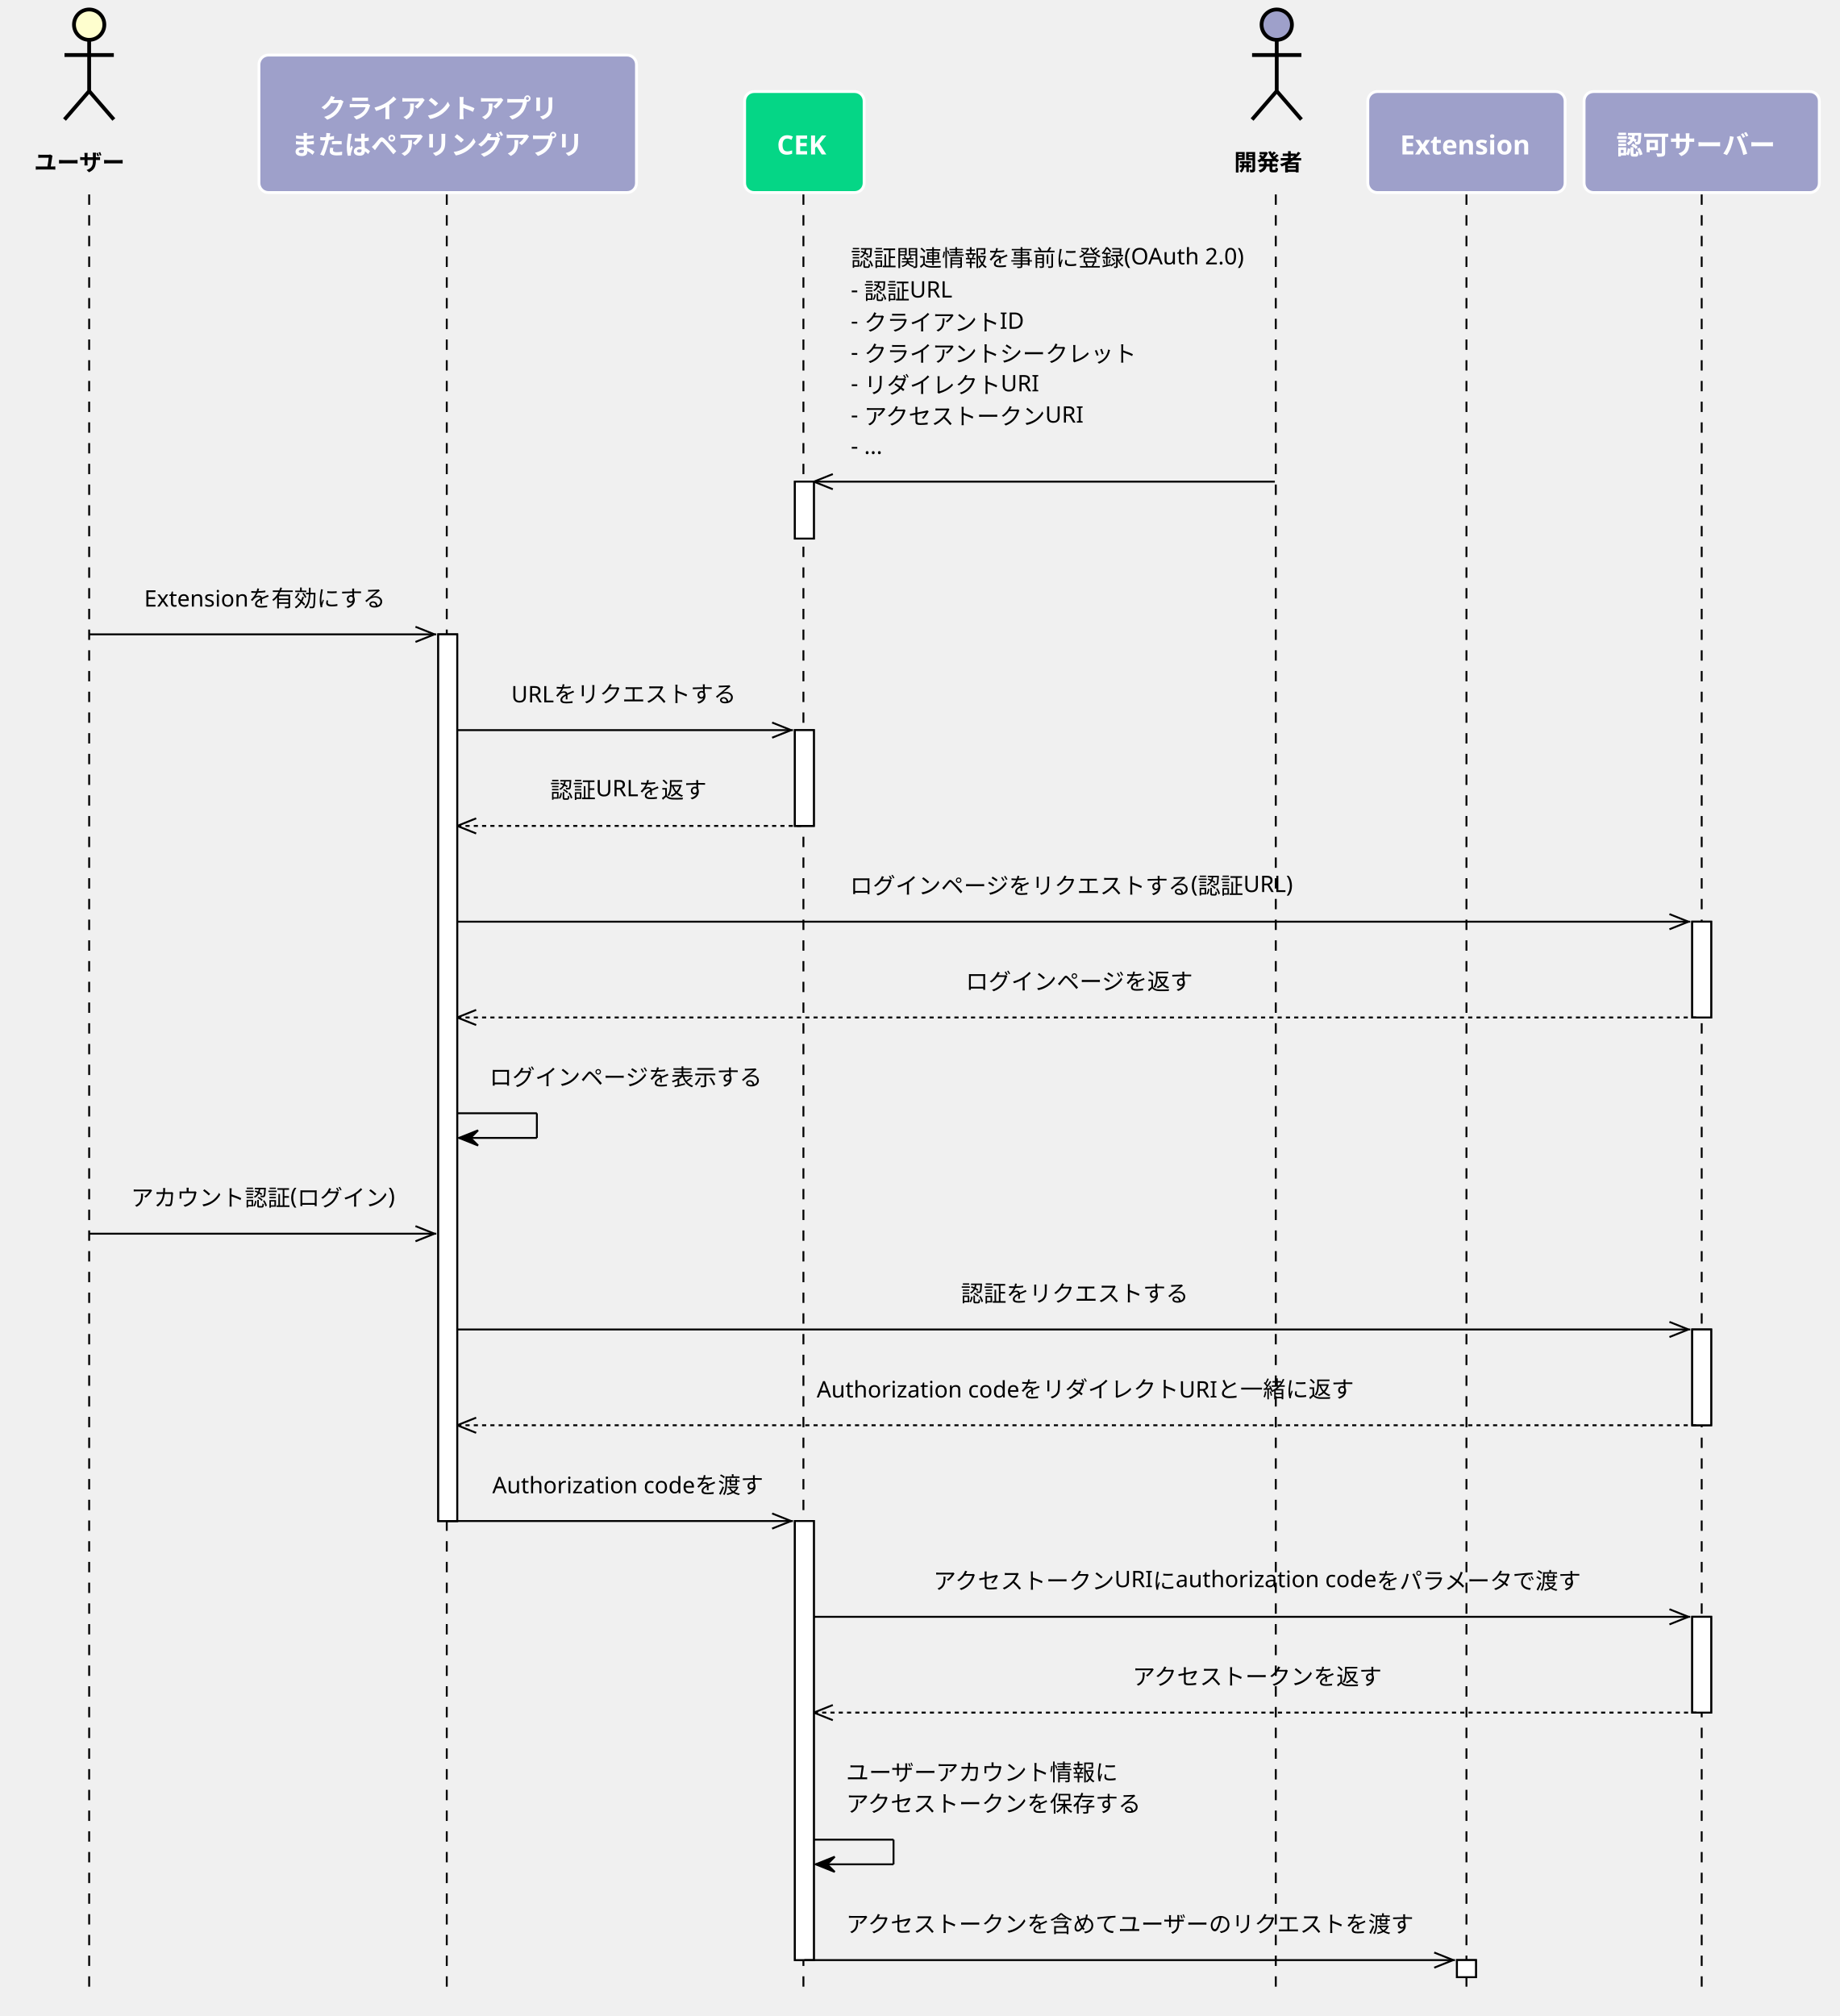
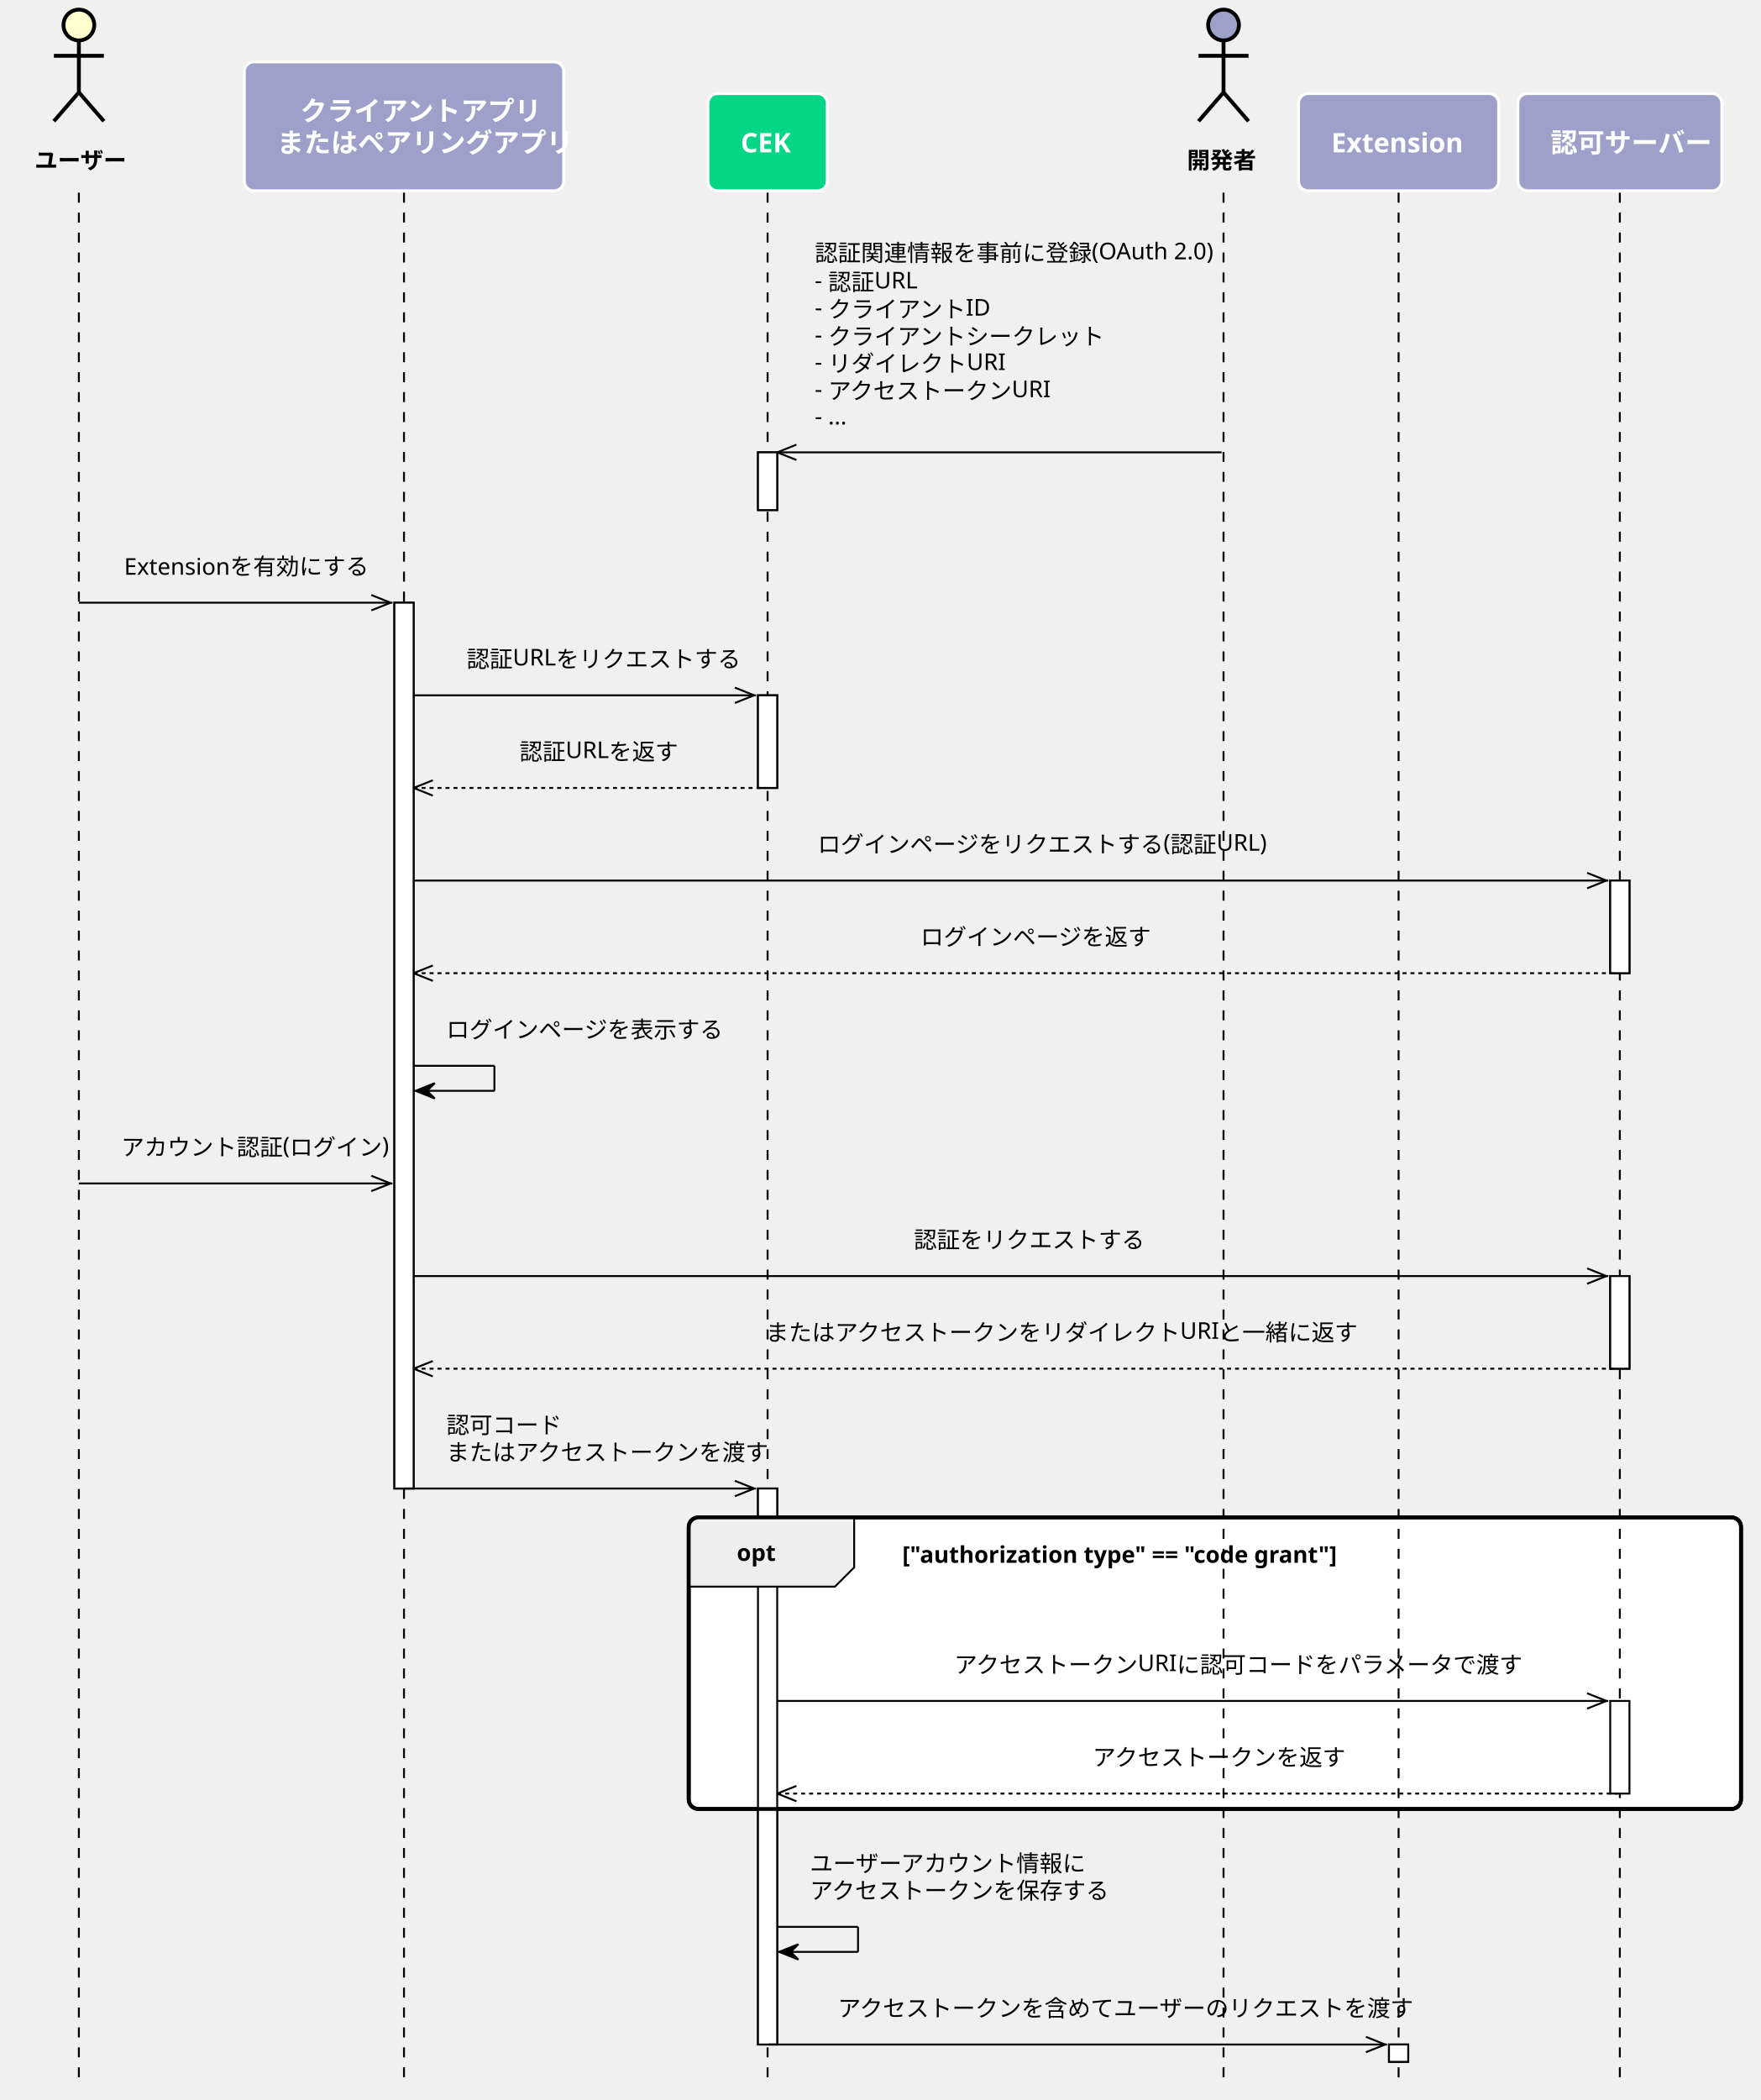
- <svg xmlns="http://www.w3.org/2000/svg" contentScriptType="application/ecmascript" contentStyleType="text/css" height="973.403px" preserveAspectRatio="none" style="width:888px;height:973px;" version="1.1" viewBox="0 0 888 973" width="888.241px" zoomAndPan="magnify">
+ <svg xmlns="http://www.w3.org/2000/svg" contentScriptType="application/ecmascript" contentStyleType="text/css" height="1053.684px" preserveAspectRatio="none" style="width:883px;height:1053px;" version="1.1" viewBox="0 0 883 1053" width="883.86px" zoomAndPan="magnify">
  <defs />
  <g>
-     <rect fill="#FFFFFF" height="427.951" style="stroke: #000000; stroke-width: 0.916;" width="9.157" x="211.53" y="306.161" />
-     <rect fill="#FFFFFF" height="27.471" style="stroke: #000000; stroke-width: 0.916;" width="9.157" x="383.684" y="232.462" />
-     <rect fill="#FFFFFF" height="46.227" style="stroke: #000000; stroke-width: 0.916;" width="9.157" x="383.684" y="352.389" />
-     <rect fill="#FFFFFF" height="211.907" style="stroke: #000000; stroke-width: 0.916;" width="9.157" x="383.684" y="734.112" />
-     <rect fill="#FFFFFF" height="8.241" style="stroke: #000000; stroke-width: 0.916;" width="9.157" x="703.267" y="946.019" />
-     <rect fill="#FFFFFF" height="46.227" style="stroke: #000000; stroke-width: 0.916;" width="9.157" x="816.816" y="444.843" />
-     <rect fill="#FFFFFF" height="46.227" style="stroke: #000000; stroke-width: 0.916;" width="9.157" x="816.816" y="641.657" />
-     <rect fill="#FFFFFF" height="46.227" style="stroke: #000000; stroke-width: 0.916;" width="9.157" x="816.816" y="780.339" />
-     <line style="stroke: #000000; stroke-width: 0.916; stroke-dasharray: 5.0,5.0;" x1="43.038" x2="43.038" y1="93.844" y2="962.502" />
-     <line style="stroke: #000000; stroke-width: 0.916; stroke-dasharray: 5.0,5.0;" x1="215.65" x2="215.65" y1="93.844" y2="962.502" />
-     <line style="stroke: #000000; stroke-width: 0.916; stroke-dasharray: 5.0,5.0;" x1="387.804" x2="387.804" y1="93.844" y2="962.502" />
-     <line style="stroke: #000000; stroke-width: 0.916; stroke-dasharray: 5.0,5.0;" x1="615.817" x2="615.817" y1="93.844" y2="962.502" />
-     <line style="stroke: #000000; stroke-width: 0.916; stroke-dasharray: 5.0,5.0;" x1="707.846" x2="707.846" y1="93.844" y2="962.502" />
-     <line style="stroke: #000000; stroke-width: 0.916; stroke-dasharray: 5.0,5.0;" x1="821.394" x2="821.394" y1="93.844" y2="962.502" />
-     <text fill="#000000" font-family="sans-serif" font-size="10.989" font-weight="bold" lengthAdjust="spacingAndGlyphs" textLength="47.617" x="16.483" y="82.273">ユーザー</text>
-     <ellipse cx="43.038" cy="11.904" fill="#FEFECE" rx="7.326" ry="7.326" style="stroke: #000000; stroke-width: 1.831;" />
-     <path d="M43.038,19.23 L43.038,43.954 M31.134,26.556 L54.943,26.556 M43.038,43.954 L31.134,57.69 M43.038,43.954 L54.943,57.69 " fill="none" style="stroke: #000000; stroke-width: 1.831;" />
-     <rect fill="#9EA0CA" height="66.352" rx="4.579" ry="4.579" style="stroke: #FFFFFF; stroke-width: 1.374;" width="182.227" x="124.995" y="26.577" />
-     <text fill="#FFFFFF" font-family="sans-serif" font-size="12.82" font-weight="bold" lengthAdjust="spacingAndGlyphs" textLength="123.621" x="154.298" y="56.936">クライアントアプリ</text>
-     <text fill="#FFFFFF" font-family="sans-serif" font-size="12.82" font-weight="bold" lengthAdjust="spacingAndGlyphs" textLength="151.093" x="140.562" y="74.545">またはペアリングアプリ</text>
-     <rect fill="#05D686" height="48.743" rx="4.579" ry="4.579" style="stroke: #FFFFFF; stroke-width: 1.374;" width="57.69" x="359.417" y="44.186" />
-     <text fill="#FFFFFF" font-family="sans-serif" font-size="12.82" font-weight="bold" lengthAdjust="spacingAndGlyphs" textLength="26.556" x="374.984" y="74.545">CEK</text>
-     <text fill="#000000" font-family="sans-serif" font-size="10.989" font-weight="bold" lengthAdjust="spacingAndGlyphs" textLength="35.713" x="595.671" y="82.273">開発者</text>
-     <ellipse cx="616.275" cy="11.904" fill="#9EA0CA" rx="7.326" ry="7.326" style="stroke: #000000; stroke-width: 1.831;" />
-     <path d="M616.275,19.23 L616.275,43.954 M604.37,26.556 L628.179,26.556 M616.275,43.954 L604.37,57.69 M616.275,43.954 L628.179,57.69 " fill="none" style="stroke: #000000; stroke-width: 1.831;" />
-     <rect fill="#9EA0CA" height="48.743" rx="4.579" ry="4.579" style="stroke: #FFFFFF; stroke-width: 1.374;" width="95.234" x="660.229" y="44.186" />
-     <text fill="#FFFFFF" font-family="sans-serif" font-size="12.82" font-weight="bold" lengthAdjust="spacingAndGlyphs" textLength="64.1" x="675.796" y="74.545">Extension</text>
-     <rect fill="#9EA0CA" height="48.743" rx="4.579" ry="4.579" style="stroke: #FFFFFF; stroke-width: 1.374;" width="113.548" x="764.62" y="44.186" />
-     <text fill="#FFFFFF" font-family="sans-serif" font-size="12.82" font-weight="bold" lengthAdjust="spacingAndGlyphs" textLength="82.414" x="780.187" y="74.545">認可サーバー</text>
-     <rect fill="#FFFFFF" height="427.951" style="stroke: #000000; stroke-width: 0.916;" width="9.157" x="211.53" y="306.161" />
-     <rect fill="#FFFFFF" height="27.471" style="stroke: #000000; stroke-width: 0.916;" width="9.157" x="383.684" y="232.462" />
-     <rect fill="#FFFFFF" height="46.227" style="stroke: #000000; stroke-width: 0.916;" width="9.157" x="383.684" y="352.389" />
-     <rect fill="#FFFFFF" height="211.907" style="stroke: #000000; stroke-width: 0.916;" width="9.157" x="383.684" y="734.112" />
-     <rect fill="#FFFFFF" height="8.241" style="stroke: #000000; stroke-width: 0.916;" width="9.157" x="703.267" y="946.019" />
-     <rect fill="#FFFFFF" height="46.227" style="stroke: #000000; stroke-width: 0.916;" width="9.157" x="816.816" y="444.843" />
-     <rect fill="#FFFFFF" height="46.227" style="stroke: #000000; stroke-width: 0.916;" width="9.157" x="816.816" y="641.657" />
-     <rect fill="#FFFFFF" height="46.227" style="stroke: #000000; stroke-width: 0.916;" width="9.157" x="816.816" y="780.339" />
-     <line style="stroke: #000000; stroke-width: 0.916;" x1="392.841" x2="401.998" y1="232.462" y2="228.799" />
-     <line style="stroke: #000000; stroke-width: 0.916;" x1="392.841" x2="401.998" y1="232.462" y2="236.125" />
-     <line style="stroke: #000000; stroke-width: 0.916;" x1="392.841" x2="615.359" y1="232.462" y2="232.462" />
-     <text fill="#000000" font-family="sans-serif" font-size="10.989" lengthAdjust="spacingAndGlyphs" textLength="187.721" x="410.697" y="128.5">認証関連情報を事前に登録(OAuth 2.0)</text>
-     <text fill="#000000" font-family="sans-serif" font-size="10.989" lengthAdjust="spacingAndGlyphs" textLength="51.28" x="410.697" y="143.593">- 認証URL</text>
-     <text fill="#000000" font-family="sans-serif" font-size="10.989" lengthAdjust="spacingAndGlyphs" textLength="83.33" x="410.697" y="158.687">- クライアントID</text>
-     <text fill="#000000" font-family="sans-serif" font-size="10.989" lengthAdjust="spacingAndGlyphs" textLength="138.273" x="410.697" y="173.78">- クライアントシークレット</text>
-     <text fill="#000000" font-family="sans-serif" font-size="10.989" lengthAdjust="spacingAndGlyphs" textLength="91.571" x="410.697" y="188.873">- リダイレクトURI</text>
-     <text fill="#000000" font-family="sans-serif" font-size="10.989" lengthAdjust="spacingAndGlyphs" textLength="113.548" x="410.697" y="203.966">- アクセストークンURI</text>
-     <text fill="#000000" font-family="sans-serif" font-size="10.989" lengthAdjust="spacingAndGlyphs" textLength="14.651" x="410.697" y="219.059">- ...</text>
-     <line style="stroke: #000000; stroke-width: 0.916;" x1="209.698" x2="200.541" y1="306.161" y2="302.498" />
-     <line style="stroke: #000000; stroke-width: 0.916;" x1="209.698" x2="200.541" y1="306.161" y2="309.824" />
-     <line style="stroke: #000000; stroke-width: 0.916;" x1="43.038" x2="210.614" y1="306.161" y2="306.161" />
-     <text fill="#000000" font-family="sans-serif" font-size="10.989" lengthAdjust="spacingAndGlyphs" textLength="115.38" x="69.594" y="292.758">Extensionを有効にする</text>
-     <line style="stroke: #000000; stroke-width: 0.916;" x1="381.852" x2="372.695" y1="352.389" y2="348.726" />
-     <line style="stroke: #000000; stroke-width: 0.916;" x1="381.852" x2="372.695" y1="352.389" y2="356.051" />
-     <line style="stroke: #000000; stroke-width: 0.916;" x1="220.687" x2="382.768" y1="352.389" y2="352.389" />
-     <text fill="#000000" font-family="sans-serif" font-size="10.989" lengthAdjust="spacingAndGlyphs" textLength="110.801" x="246.785" y="338.985">URLをリクエストする</text>
-     <line style="stroke: #000000; stroke-width: 0.916;" x1="220.687" x2="229.844" y1="398.616" y2="394.953" />
-     <line style="stroke: #000000; stroke-width: 0.916;" x1="220.687" x2="229.844" y1="398.616" y2="402.279" />
-     <line style="stroke: #000000; stroke-width: 0.916; stroke-dasharray: 2.0,2.0;" x1="220.687" x2="387.346" y1="398.616" y2="398.616" />
-     <text fill="#000000" font-family="sans-serif" font-size="10.989" lengthAdjust="spacingAndGlyphs" textLength="77.836" x="265.557" y="385.213">認証URLを返す</text>
-     <line style="stroke: #000000; stroke-width: 0.916;" x1="814.984" x2="805.827" y1="444.843" y2="441.18" />
-     <line style="stroke: #000000; stroke-width: 0.916;" x1="814.984" x2="805.827" y1="444.843" y2="448.506" />
-     <line style="stroke: #000000; stroke-width: 0.916;" x1="220.687" x2="815.9" y1="444.843" y2="444.843" />
-     <text fill="#000000" font-family="sans-serif" font-size="10.989" lengthAdjust="spacingAndGlyphs" textLength="217.024" x="410.239" y="431.44">ログインページをリクエストする(認証URL)</text>
-     <line style="stroke: #000000; stroke-width: 0.916;" x1="220.687" x2="229.844" y1="491.071" y2="487.408" />
-     <line style="stroke: #000000; stroke-width: 0.916;" x1="220.687" x2="229.844" y1="491.071" y2="494.733" />
-     <line style="stroke: #000000; stroke-width: 0.916; stroke-dasharray: 2.0,2.0;" x1="220.687" x2="820.479" y1="491.071" y2="491.071" />
-     <text fill="#000000" font-family="sans-serif" font-size="10.989" lengthAdjust="spacingAndGlyphs" textLength="109.885" x="466.098" y="477.668">ログインページを返す</text>
-     <line style="stroke: #000000; stroke-width: 0.916;" x1="220.687" x2="259.147" y1="537.298" y2="537.298" />
-     <line style="stroke: #000000; stroke-width: 0.916;" x1="259.147" x2="259.147" y1="537.298" y2="549.202" />
-     <line style="stroke: #000000; stroke-width: 0.916;" x1="221.602" x2="259.147" y1="549.202" y2="549.202" />
-     <polygon fill="#000000" points="230.76,545.539,221.602,549.202,230.76,552.865,227.097,549.202" style="stroke: #000000; stroke-width: 0.916;" />
-     <text fill="#000000" font-family="sans-serif" font-size="10.989" lengthAdjust="spacingAndGlyphs" textLength="131.863" x="236.254" y="523.895">ログインページを表示する</text>
-     <line style="stroke: #000000; stroke-width: 0.916;" x1="209.698" x2="200.541" y1="595.43" y2="591.767" />
-     <line style="stroke: #000000; stroke-width: 0.916;" x1="209.698" x2="200.541" y1="595.43" y2="599.093" />
-     <line style="stroke: #000000; stroke-width: 0.916;" x1="43.038" x2="210.614" y1="595.43" y2="595.43" />
-     <text fill="#000000" font-family="sans-serif" font-size="10.989" lengthAdjust="spacingAndGlyphs" textLength="128.2" x="63.184" y="582.027">アカウント認証(ログイン)</text>
-     <line style="stroke: #000000; stroke-width: 0.916;" x1="814.984" x2="805.827" y1="641.657" y2="637.994" />
-     <line style="stroke: #000000; stroke-width: 0.916;" x1="814.984" x2="805.827" y1="641.657" y2="645.32" />
-     <line style="stroke: #000000; stroke-width: 0.916;" x1="220.687" x2="815.9" y1="641.657" y2="641.657" />
-     <text fill="#000000" font-family="sans-serif" font-size="10.989" lengthAdjust="spacingAndGlyphs" textLength="109.885" x="463.808" y="628.254">認証をリクエストする</text>
-     <line style="stroke: #000000; stroke-width: 0.916;" x1="220.687" x2="229.844" y1="687.885" y2="684.222" />
-     <line style="stroke: #000000; stroke-width: 0.916;" x1="220.687" x2="229.844" y1="687.885" y2="691.547" />
-     <line style="stroke: #000000; stroke-width: 0.916; stroke-dasharray: 2.0,2.0;" x1="220.687" x2="820.479" y1="687.885" y2="687.885" />
-     <text fill="#000000" font-family="sans-serif" font-size="10.989" lengthAdjust="spacingAndGlyphs" textLength="253.652" x="394.214" y="674.481">Authorization codeをリダイレクトURIと一緒に返す</text>
-     <line style="stroke: #000000; stroke-width: 0.916;" x1="381.852" x2="372.695" y1="734.112" y2="730.449" />
-     <line style="stroke: #000000; stroke-width: 0.916;" x1="381.852" x2="372.695" y1="734.112" y2="737.775" />
-     <line style="stroke: #000000; stroke-width: 0.916;" x1="216.108" x2="382.768" y1="734.112" y2="734.112" />
-     <text fill="#000000" font-family="sans-serif" font-size="10.989" lengthAdjust="spacingAndGlyphs" textLength="124.537" x="237.627" y="720.709">Authorization codeを渡す</text>
-     <line style="stroke: #000000; stroke-width: 0.916;" x1="814.984" x2="805.827" y1="780.339" y2="776.677" />
-     <line style="stroke: #000000; stroke-width: 0.916;" x1="814.984" x2="805.827" y1="780.339" y2="784.002" />
-     <line style="stroke: #000000; stroke-width: 0.916;" x1="392.841" x2="815.9" y1="780.339" y2="780.339" />
-     <text fill="#000000" font-family="sans-serif" font-size="10.989" lengthAdjust="spacingAndGlyphs" textLength="308.595" x="450.531" y="766.936">アクセストークンURIにauthorization codeをパラメータで渡す</text>
-     <line style="stroke: #000000; stroke-width: 0.916;" x1="392.841" x2="401.998" y1="826.567" y2="822.904" />
-     <line style="stroke: #000000; stroke-width: 0.916;" x1="392.841" x2="401.998" y1="826.567" y2="830.23" />
-     <line style="stroke: #000000; stroke-width: 0.916; stroke-dasharray: 2.0,2.0;" x1="392.841" x2="820.479" y1="826.567" y2="826.567" />
-     <text fill="#000000" font-family="sans-serif" font-size="10.989" lengthAdjust="spacingAndGlyphs" textLength="120.874" x="546.681" y="813.164">アクセストークンを返す</text>
-     <line style="stroke: #000000; stroke-width: 0.916;" x1="392.841" x2="431.301" y1="887.887" y2="887.887" />
-     <line style="stroke: #000000; stroke-width: 0.916;" x1="431.301" x2="431.301" y1="887.887" y2="899.792" />
-     <line style="stroke: #000000; stroke-width: 0.916;" x1="393.757" x2="431.301" y1="899.792" y2="899.792" />
-     <polygon fill="#000000" points="402.914,896.129,393.757,899.792,402.914,903.454,399.251,899.792" style="stroke: #000000; stroke-width: 0.916;" />
-     <text fill="#000000" font-family="sans-serif" font-size="10.989" lengthAdjust="spacingAndGlyphs" textLength="131.863" x="408.408" y="859.391">ユーザーアカウント情報に</text>
-     <text fill="#000000" font-family="sans-serif" font-size="10.989" lengthAdjust="spacingAndGlyphs" textLength="142.851" x="408.408" y="874.484">アクセストークンを保存する</text>
-     <line style="stroke: #000000; stroke-width: 0.916;" x1="701.436" x2="692.279" y1="946.019" y2="942.356" />
-     <line style="stroke: #000000; stroke-width: 0.916;" x1="701.436" x2="692.279" y1="946.019" y2="949.682" />
-     <line style="stroke: #000000; stroke-width: 0.916;" x1="388.262" x2="702.352" y1="946.019" y2="946.019" />
-     <text fill="#000000" font-family="sans-serif" font-size="10.989" lengthAdjust="spacingAndGlyphs" textLength="274.714" x="408.408" y="932.616">アクセストークンを含めてユーザーのリクエストを渡す</text>
+     <rect fill="#FFFFFF" height="444.176" style="stroke: #000000; stroke-width: 0.965;" width="9.649" x="197.807" y="302.206" />
+     <rect fill="#FFFFFF" height="28.947" style="stroke: #000000; stroke-width: 0.965;" width="9.649" x="380.175" y="226.815" />
+     <rect fill="#FFFFFF" height="46.444" style="stroke: #000000; stroke-width: 0.965;" width="9.649" x="380.175" y="348.65" />
+     <rect fill="#FFFFFF" height="278.792" style="stroke: #000000; stroke-width: 0.965;" width="9.649" x="380.175" y="746.382" />
+     <rect fill="#FFFFFF" height="8.684" style="stroke: #000000; stroke-width: 0.965;" width="9.649" x="696.667" y="1025.174" />
+     <rect fill="#FFFFFF" height="46.444" style="stroke: #000000; stroke-width: 0.965;" width="9.649" x="807.632" y="441.538" />
+     <rect fill="#FFFFFF" height="46.444" style="stroke: #000000; stroke-width: 0.965;" width="9.649" x="807.632" y="639.857" />
+     <rect fill="#FFFFFF" height="46.444" style="stroke: #000000; stroke-width: 0.965;" width="9.649" x="807.632" y="852.907" />
+     <rect fill="#FFFFFF" height="146.214" rx="4.825" ry="4.825" style="stroke: #000000; stroke-width: 1.93;" width="527.807" x="345.439" y="760.856" />
+     <line style="stroke: #000000; stroke-width: 0.965; stroke-dasharray: 5.0,5.0;" x1="39.561" x2="39.561" y1="96.619" y2="1042.543" />
+     <line style="stroke: #000000; stroke-width: 0.965; stroke-dasharray: 5.0,5.0;" x1="202.632" x2="202.632" y1="96.619" y2="1042.543" />
+     <line style="stroke: #000000; stroke-width: 0.965; stroke-dasharray: 5.0,5.0;" x1="385" x2="385" y1="96.619" y2="1042.543" />
+     <line style="stroke: #000000; stroke-width: 0.965; stroke-dasharray: 5.0,5.0;" x1="613.684" x2="613.684" y1="96.619" y2="1042.543" />
+     <line style="stroke: #000000; stroke-width: 0.965; stroke-dasharray: 5.0,5.0;" x1="701.491" x2="701.491" y1="96.619" y2="1042.543" />
+     <line style="stroke: #000000; stroke-width: 0.965; stroke-dasharray: 5.0,5.0;" x1="812.456" x2="812.456" y1="96.619" y2="1042.543" />
+     <text fill="#000000" font-family="&quot;Malgun Gothic&quot;, sans-serif" font-size="11.579" font-weight="bold" lengthAdjust="spacingAndGlyphs" textLength="38.596" x="17.368" y="84.528">ユーザー</text>
+     <ellipse cx="39.561" cy="12.544" fill="#FEFECE" rx="7.719" ry="7.719" style="stroke: #000000; stroke-width: 1.93;" />
+     <path d="M39.561,20.263 L39.561,46.316 M27.017,27.983 L52.105,27.983 M39.561,46.316 L27.017,60.789 M39.561,46.316 L52.105,60.789 " fill="none" style="stroke: #000000; stroke-width: 1.93;" />
+     <rect fill="#9EA0CA" height="64.626" rx="4.825" ry="4.825" style="stroke: #FFFFFF; stroke-width: 1.447;" width="160.175" x="122.544" y="31.028" />
+     <text fill="#FFFFFF" font-family="&quot;Malgun Gothic&quot;, sans-serif" font-size="13.509" font-weight="bold" lengthAdjust="spacingAndGlyphs" textLength="104.21" x="150.526" y="60.492">クライアントアプリ</text>
+     <text fill="#FFFFFF" font-family="&quot;Malgun Gothic&quot;, sans-serif" font-size="13.509" font-weight="bold" lengthAdjust="spacingAndGlyphs" textLength="127.368" x="138.947" y="76.401">またはペアリングアプリ</text>
+     <rect fill="#05D686" height="48.717" rx="4.825" ry="4.825" style="stroke: #FFFFFF; stroke-width: 1.447;" width="59.825" x="355.088" y="46.938" />
+     <text fill="#FFFFFF" font-family="&quot;Malgun Gothic&quot;, sans-serif" font-size="13.509" font-weight="bold" lengthAdjust="spacingAndGlyphs" textLength="27.017" x="371.491" y="76.401">CEK</text>
+     <text fill="#000000" font-family="&quot;Malgun Gothic&quot;, sans-serif" font-size="11.579" font-weight="bold" lengthAdjust="spacingAndGlyphs" textLength="30.877" x="595.351" y="84.528">開発者</text>
+     <ellipse cx="613.684" cy="12.544" fill="#9EA0CA" rx="7.719" ry="7.719" style="stroke: #000000; stroke-width: 1.93;" />
+     <path d="M613.684,20.263 L613.684,46.316 M601.14,27.983 L626.228,27.983 M613.684,46.316 L601.14,60.789 M613.684,46.316 L626.228,60.789 " fill="none" style="stroke: #000000; stroke-width: 1.93;" />
+     <rect fill="#9EA0CA" height="48.717" rx="4.825" ry="4.825" style="stroke: #FFFFFF; stroke-width: 1.447;" width="100.351" x="651.316" y="46.938" />
+     <text fill="#FFFFFF" font-family="&quot;Malgun Gothic&quot;, sans-serif" font-size="13.509" font-weight="bold" lengthAdjust="spacingAndGlyphs" textLength="67.544" x="667.719" y="76.401">Extension</text>
+     <rect fill="#9EA0CA" height="48.717" rx="4.825" ry="4.825" style="stroke: #FFFFFF; stroke-width: 1.447;" width="102.281" x="761.316" y="46.938" />
+     <text fill="#FFFFFF" font-family="&quot;Malgun Gothic&quot;, sans-serif" font-size="13.509" font-weight="bold" lengthAdjust="spacingAndGlyphs" textLength="69.474" x="777.719" y="76.401">認可サーバー</text>
+     <rect fill="#FFFFFF" height="444.176" style="stroke: #000000; stroke-width: 0.965;" width="9.649" x="197.807" y="302.206" />
+     <rect fill="#FFFFFF" height="28.947" style="stroke: #000000; stroke-width: 0.965;" width="9.649" x="380.175" y="226.815" />
+     <rect fill="#FFFFFF" height="46.444" style="stroke: #000000; stroke-width: 0.965;" width="9.649" x="380.175" y="348.65" />
+     <rect fill="#FFFFFF" height="278.792" style="stroke: #000000; stroke-width: 0.965;" width="9.649" x="380.175" y="746.382" />
+     <rect fill="#FFFFFF" height="8.684" style="stroke: #000000; stroke-width: 0.965;" width="9.649" x="696.667" y="1025.174" />
+     <rect fill="#FFFFFF" height="46.444" style="stroke: #000000; stroke-width: 0.965;" width="9.649" x="807.632" y="441.538" />
+     <rect fill="#FFFFFF" height="46.444" style="stroke: #000000; stroke-width: 0.965;" width="9.649" x="807.632" y="639.857" />
+     <rect fill="#FFFFFF" height="46.444" style="stroke: #000000; stroke-width: 0.965;" width="9.649" x="807.632" y="852.907" />
+     <line style="stroke: #000000; stroke-width: 0.965;" x1="389.825" x2="399.474" y1="226.815" y2="222.955" />
+     <line style="stroke: #000000; stroke-width: 0.965;" x1="389.825" x2="399.474" y1="226.815" y2="230.674" />
+     <line style="stroke: #000000; stroke-width: 0.965;" x1="389.825" x2="612.719" y1="226.815" y2="226.815" />
+     <text fill="#000000" font-family="&quot;Malgun Gothic&quot;, sans-serif" font-size="11.579" lengthAdjust="spacingAndGlyphs" textLength="186.228" x="408.64" y="130.972">認証関連情報を事前に登録(OAuth 2.0)</text>
+     <text fill="#000000" font-family="&quot;Malgun Gothic&quot;, sans-serif" font-size="11.579" lengthAdjust="spacingAndGlyphs" textLength="53.07" x="408.64" y="144.609">- 認証URL</text>
+     <text fill="#000000" font-family="&quot;Malgun Gothic&quot;, sans-serif" font-size="11.579" lengthAdjust="spacingAndGlyphs" textLength="80.088" x="408.64" y="158.246">- クライアントID</text>
+     <text fill="#000000" font-family="&quot;Malgun Gothic&quot;, sans-serif" font-size="11.579" lengthAdjust="spacingAndGlyphs" textLength="126.403" x="408.64" y="171.882">- クライアントシークレット</text>
+     <text fill="#000000" font-family="&quot;Malgun Gothic&quot;, sans-serif" font-size="11.579" lengthAdjust="spacingAndGlyphs" textLength="86.842" x="408.64" y="185.519">- リダイレクトURI</text>
+     <text fill="#000000" font-family="&quot;Malgun Gothic&quot;, sans-serif" font-size="11.579" lengthAdjust="spacingAndGlyphs" textLength="106.14" x="408.64" y="199.156">- アクセストークンURI</text>
+     <text fill="#000000" font-family="&quot;Malgun Gothic&quot;, sans-serif" font-size="11.579" lengthAdjust="spacingAndGlyphs" textLength="22.193" x="408.64" y="212.793">- ...</text>
+     <line style="stroke: #000000; stroke-width: 0.965;" x1="195.877" x2="186.228" y1="302.206" y2="298.346" />
+     <line style="stroke: #000000; stroke-width: 0.965;" x1="195.877" x2="186.228" y1="302.206" y2="306.066" />
+     <line style="stroke: #000000; stroke-width: 0.965;" x1="39.561" x2="196.842" y1="302.206" y2="302.206" />
+     <text fill="#000000" font-family="&quot;Malgun Gothic&quot;, sans-serif" font-size="11.579" lengthAdjust="spacingAndGlyphs" textLength="112.895" x="62.237" y="288.185">Extensionを有効にする</text>
+     <line style="stroke: #000000; stroke-width: 0.965;" x1="378.246" x2="368.596" y1="348.65" y2="344.79" />
+     <line style="stroke: #000000; stroke-width: 0.965;" x1="378.246" x2="368.596" y1="348.65" y2="352.51" />
+     <line style="stroke: #000000; stroke-width: 0.965;" x1="207.456" x2="379.211" y1="348.65" y2="348.65" />
+     <text fill="#000000" font-family="&quot;Malgun Gothic&quot;, sans-serif" font-size="11.579" lengthAdjust="spacingAndGlyphs" textLength="119.649" x="233.991" y="334.629">認証URLをリクエストする</text>
+     <line style="stroke: #000000; stroke-width: 0.965;" x1="207.456" x2="217.105" y1="395.094" y2="391.234" />
+     <line style="stroke: #000000; stroke-width: 0.965;" x1="207.456" x2="217.105" y1="395.094" y2="398.954" />
+     <line style="stroke: #000000; stroke-width: 0.965; stroke-dasharray: 2.0,2.0;" x1="207.456" x2="384.035" y1="395.094" y2="395.094" />
+     <text fill="#000000" font-family="&quot;Malgun Gothic&quot;, sans-serif" font-size="11.579" lengthAdjust="spacingAndGlyphs" textLength="71.403" x="260.526" y="381.072">認証URLを返す</text>
+     <line style="stroke: #000000; stroke-width: 0.965;" x1="805.702" x2="796.053" y1="441.538" y2="437.678" />
+     <line style="stroke: #000000; stroke-width: 0.965;" x1="805.702" x2="796.053" y1="441.538" y2="445.397" />
+     <line style="stroke: #000000; stroke-width: 0.965;" x1="207.456" x2="806.667" y1="441.538" y2="441.538" />
+     <text fill="#000000" font-family="&quot;Malgun Gothic&quot;, sans-serif" font-size="11.579" lengthAdjust="spacingAndGlyphs" textLength="194.912" x="410.088" y="427.516">ログインページをリクエストする(認証URL)</text>
+     <line style="stroke: #000000; stroke-width: 0.965;" x1="207.456" x2="217.105" y1="487.982" y2="484.122" />
+     <line style="stroke: #000000; stroke-width: 0.965;" x1="207.456" x2="217.105" y1="487.982" y2="491.841" />
+     <line style="stroke: #000000; stroke-width: 0.965; stroke-dasharray: 2.0,2.0;" x1="207.456" x2="811.491" y1="487.982" y2="487.982" />
+     <text fill="#000000" font-family="&quot;Malgun Gothic&quot;, sans-serif" font-size="11.579" lengthAdjust="spacingAndGlyphs" textLength="96.491" x="461.711" y="473.96">ログインページを返す</text>
+     <line style="stroke: #000000; stroke-width: 0.965;" x1="207.456" x2="247.982" y1="534.426" y2="534.426" />
+     <line style="stroke: #000000; stroke-width: 0.965;" x1="247.982" x2="247.982" y1="534.426" y2="546.97" />
+     <line style="stroke: #000000; stroke-width: 0.965;" x1="208.421" x2="247.982" y1="546.97" y2="546.97" />
+     <polygon fill="#000000" points="218.07,543.11,208.421,546.97,218.07,550.829,214.21,546.97" style="stroke: #000000; stroke-width: 0.965;" />
+     <text fill="#000000" font-family="&quot;Malgun Gothic&quot;, sans-serif" font-size="11.579" lengthAdjust="spacingAndGlyphs" textLength="115.79" x="223.86" y="520.404">ログインページを表示する</text>
+     <line style="stroke: #000000; stroke-width: 0.965;" x1="195.877" x2="186.228" y1="593.413" y2="589.554" />
+     <line style="stroke: #000000; stroke-width: 0.965;" x1="195.877" x2="186.228" y1="593.413" y2="597.273" />
+     <line style="stroke: #000000; stroke-width: 0.965;" x1="39.561" x2="196.842" y1="593.413" y2="593.413" />
+     <text fill="#000000" font-family="&quot;Malgun Gothic&quot;, sans-serif" font-size="11.579" lengthAdjust="spacingAndGlyphs" textLength="115.79" x="60.789" y="579.392">アカウント認証(ログイン)</text>
+     <line style="stroke: #000000; stroke-width: 0.965;" x1="805.702" x2="796.053" y1="639.857" y2="635.998" />
+     <line style="stroke: #000000; stroke-width: 0.965;" x1="805.702" x2="796.053" y1="639.857" y2="643.717" />
+     <line style="stroke: #000000; stroke-width: 0.965;" x1="207.456" x2="806.667" y1="639.857" y2="639.857" />
+     <text fill="#000000" font-family="&quot;Malgun Gothic&quot;, sans-serif" font-size="11.579" lengthAdjust="spacingAndGlyphs" textLength="98.421" x="458.333" y="625.836">認証をリクエストする</text>
+     <line style="stroke: #000000; stroke-width: 0.965;" x1="207.456" x2="217.105" y1="686.301" y2="682.442" />
+     <line style="stroke: #000000; stroke-width: 0.965;" x1="207.456" x2="217.105" y1="686.301" y2="690.161" />
+     <line style="stroke: #000000; stroke-width: 0.965; stroke-dasharray: 2.0,2.0;" x1="207.456" x2="811.491" y1="686.301" y2="686.301" />
+     <text fill="#000000" font-family="&quot;Malgun Gothic&quot;, sans-serif" font-size="11.579" lengthAdjust="spacingAndGlyphs" textLength="251.842" x="384.035" y="672.28">またはアクセストークンをリダイレクトURIと一緒に返す</text>
+     <line style="stroke: #000000; stroke-width: 0.965;" x1="378.246" x2="368.596" y1="746.382" y2="742.523" />
+     <line style="stroke: #000000; stroke-width: 0.965;" x1="378.246" x2="368.596" y1="746.382" y2="750.242" />
+     <line style="stroke: #000000; stroke-width: 0.965;" x1="202.632" x2="379.211" y1="746.382" y2="746.382" />
+     <text fill="#000000" font-family="&quot;Malgun Gothic&quot;, sans-serif" font-size="11.579" lengthAdjust="spacingAndGlyphs" textLength="48.246" x="223.86" y="718.724">認可コード</text>
+     <text fill="#000000" font-family="&quot;Malgun Gothic&quot;, sans-serif" font-size="11.579" lengthAdjust="spacingAndGlyphs" textLength="135.088" x="223.86" y="732.361">またはアクセストークンを渡す</text>
+     <path d="M350.263,760.856 L428.421,760.856 L428.421,785.944 L418.772,795.593 L345.439,795.593 L345.439,765.681 " fill="#EEEEEE" style="stroke: #000000; stroke-width: 0.965;" />
+     <rect fill="none" height="146.214" rx="4.825" ry="4.825" style="stroke: #000000; stroke-width: 1.93;" width="527.807" x="345.439" y="760.856" />
+     <text fill="#000000" font-family="&quot;Malgun Gothic&quot;, sans-serif" font-size="11.579" font-weight="bold" lengthAdjust="spacingAndGlyphs" textLength="20.263" x="369.561" y="782.664">opt</text>
+     <text fill="#000000" font-family="&quot;Malgun Gothic&quot;, sans-serif" font-size="11.579" font-weight="bold" lengthAdjust="spacingAndGlyphs" textLength="228.684" x="452.544" y="783.629">["authorization type" == "code grant"]</text>
+     <line style="stroke: #000000; stroke-width: 0.965;" x1="805.702" x2="796.053" y1="852.907" y2="849.047" />
+     <line style="stroke: #000000; stroke-width: 0.965;" x1="805.702" x2="796.053" y1="852.907" y2="856.767" />
+     <line style="stroke: #000000; stroke-width: 0.965;" x1="389.825" x2="806.667" y1="852.907" y2="852.907" />
+     <text fill="#000000" font-family="&quot;Malgun Gothic&quot;, sans-serif" font-size="11.579" lengthAdjust="spacingAndGlyphs" textLength="240.263" x="478.596" y="838.886">アクセストークンURIに認可コードをパラメータで渡す</text>
+     <line style="stroke: #000000; stroke-width: 0.965;" x1="389.825" x2="399.474" y1="899.351" y2="895.491" />
+     <line style="stroke: #000000; stroke-width: 0.965;" x1="389.825" x2="399.474" y1="899.351" y2="903.211" />
+     <line style="stroke: #000000; stroke-width: 0.965; stroke-dasharray: 2.0,2.0;" x1="389.825" x2="811.491" y1="899.351" y2="899.351" />
+     <text fill="#000000" font-family="&quot;Malgun Gothic&quot;, sans-serif" font-size="11.579" lengthAdjust="spacingAndGlyphs" textLength="106.14" x="548.07" y="885.33">アクセストークンを返す</text>
+     <line style="stroke: #000000; stroke-width: 0.965;" x1="389.825" x2="430.351" y1="966.186" y2="966.186" />
+     <line style="stroke: #000000; stroke-width: 0.965;" x1="430.351" x2="430.351" y1="966.186" y2="978.73" />
+     <line style="stroke: #000000; stroke-width: 0.965;" x1="390.789" x2="430.351" y1="978.73" y2="978.73" />
+     <polygon fill="#000000" points="400.439,974.87,390.789,978.73,400.439,982.59,396.579,978.73" style="stroke: #000000; stroke-width: 0.965;" />
+     <text fill="#000000" font-family="&quot;Malgun Gothic&quot;, sans-serif" font-size="11.579" lengthAdjust="spacingAndGlyphs" textLength="115.79" x="406.228" y="938.528">ユーザーアカウント情報に</text>
+     <text fill="#000000" font-family="&quot;Malgun Gothic&quot;, sans-serif" font-size="11.579" lengthAdjust="spacingAndGlyphs" textLength="125.439" x="406.228" y="952.165">アクセストークンを保存する</text>
+     <line style="stroke: #000000; stroke-width: 0.965;" x1="694.737" x2="685.088" y1="1025.174" y2="1021.314" />
+     <line style="stroke: #000000; stroke-width: 0.965;" x1="694.737" x2="685.088" y1="1025.174" y2="1029.034" />
+     <line style="stroke: #000000; stroke-width: 0.965;" x1="385" x2="695.702" y1="1025.174" y2="1025.174" />
+     <text fill="#000000" font-family="&quot;Malgun Gothic&quot;, sans-serif" font-size="11.579" lengthAdjust="spacingAndGlyphs" textLength="241.228" x="420.219" y="1011.153">アクセストークンを含めてユーザーのリクエストを渡す</text>
  </g>
</svg>
